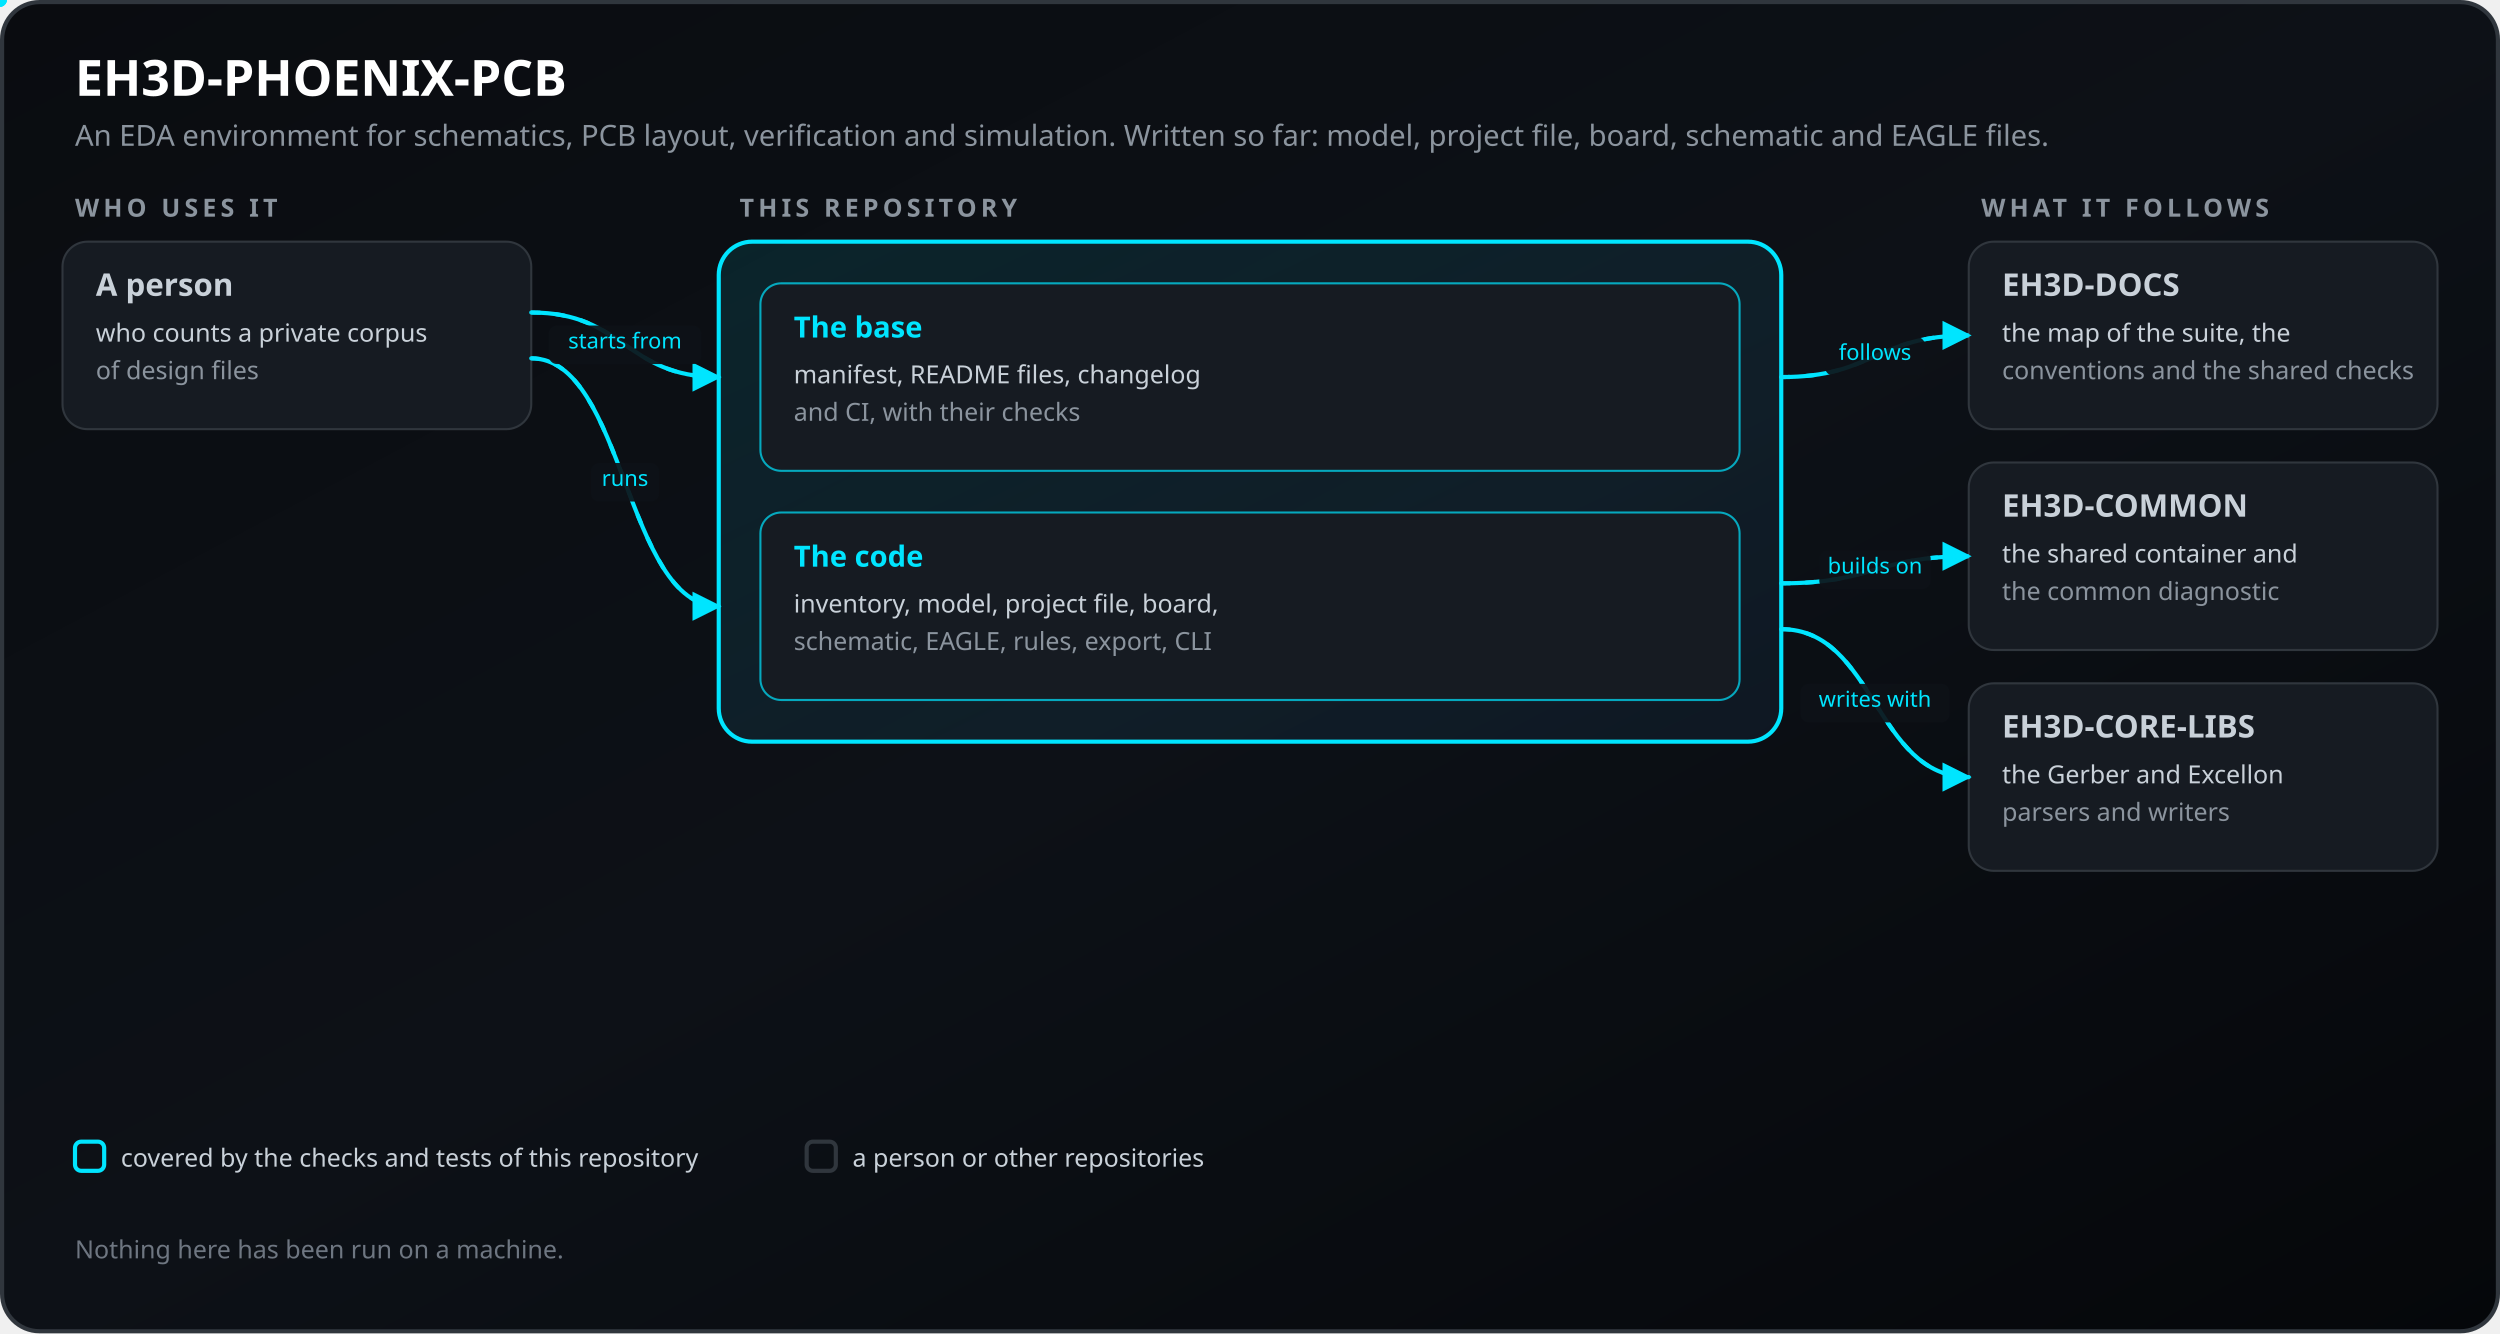
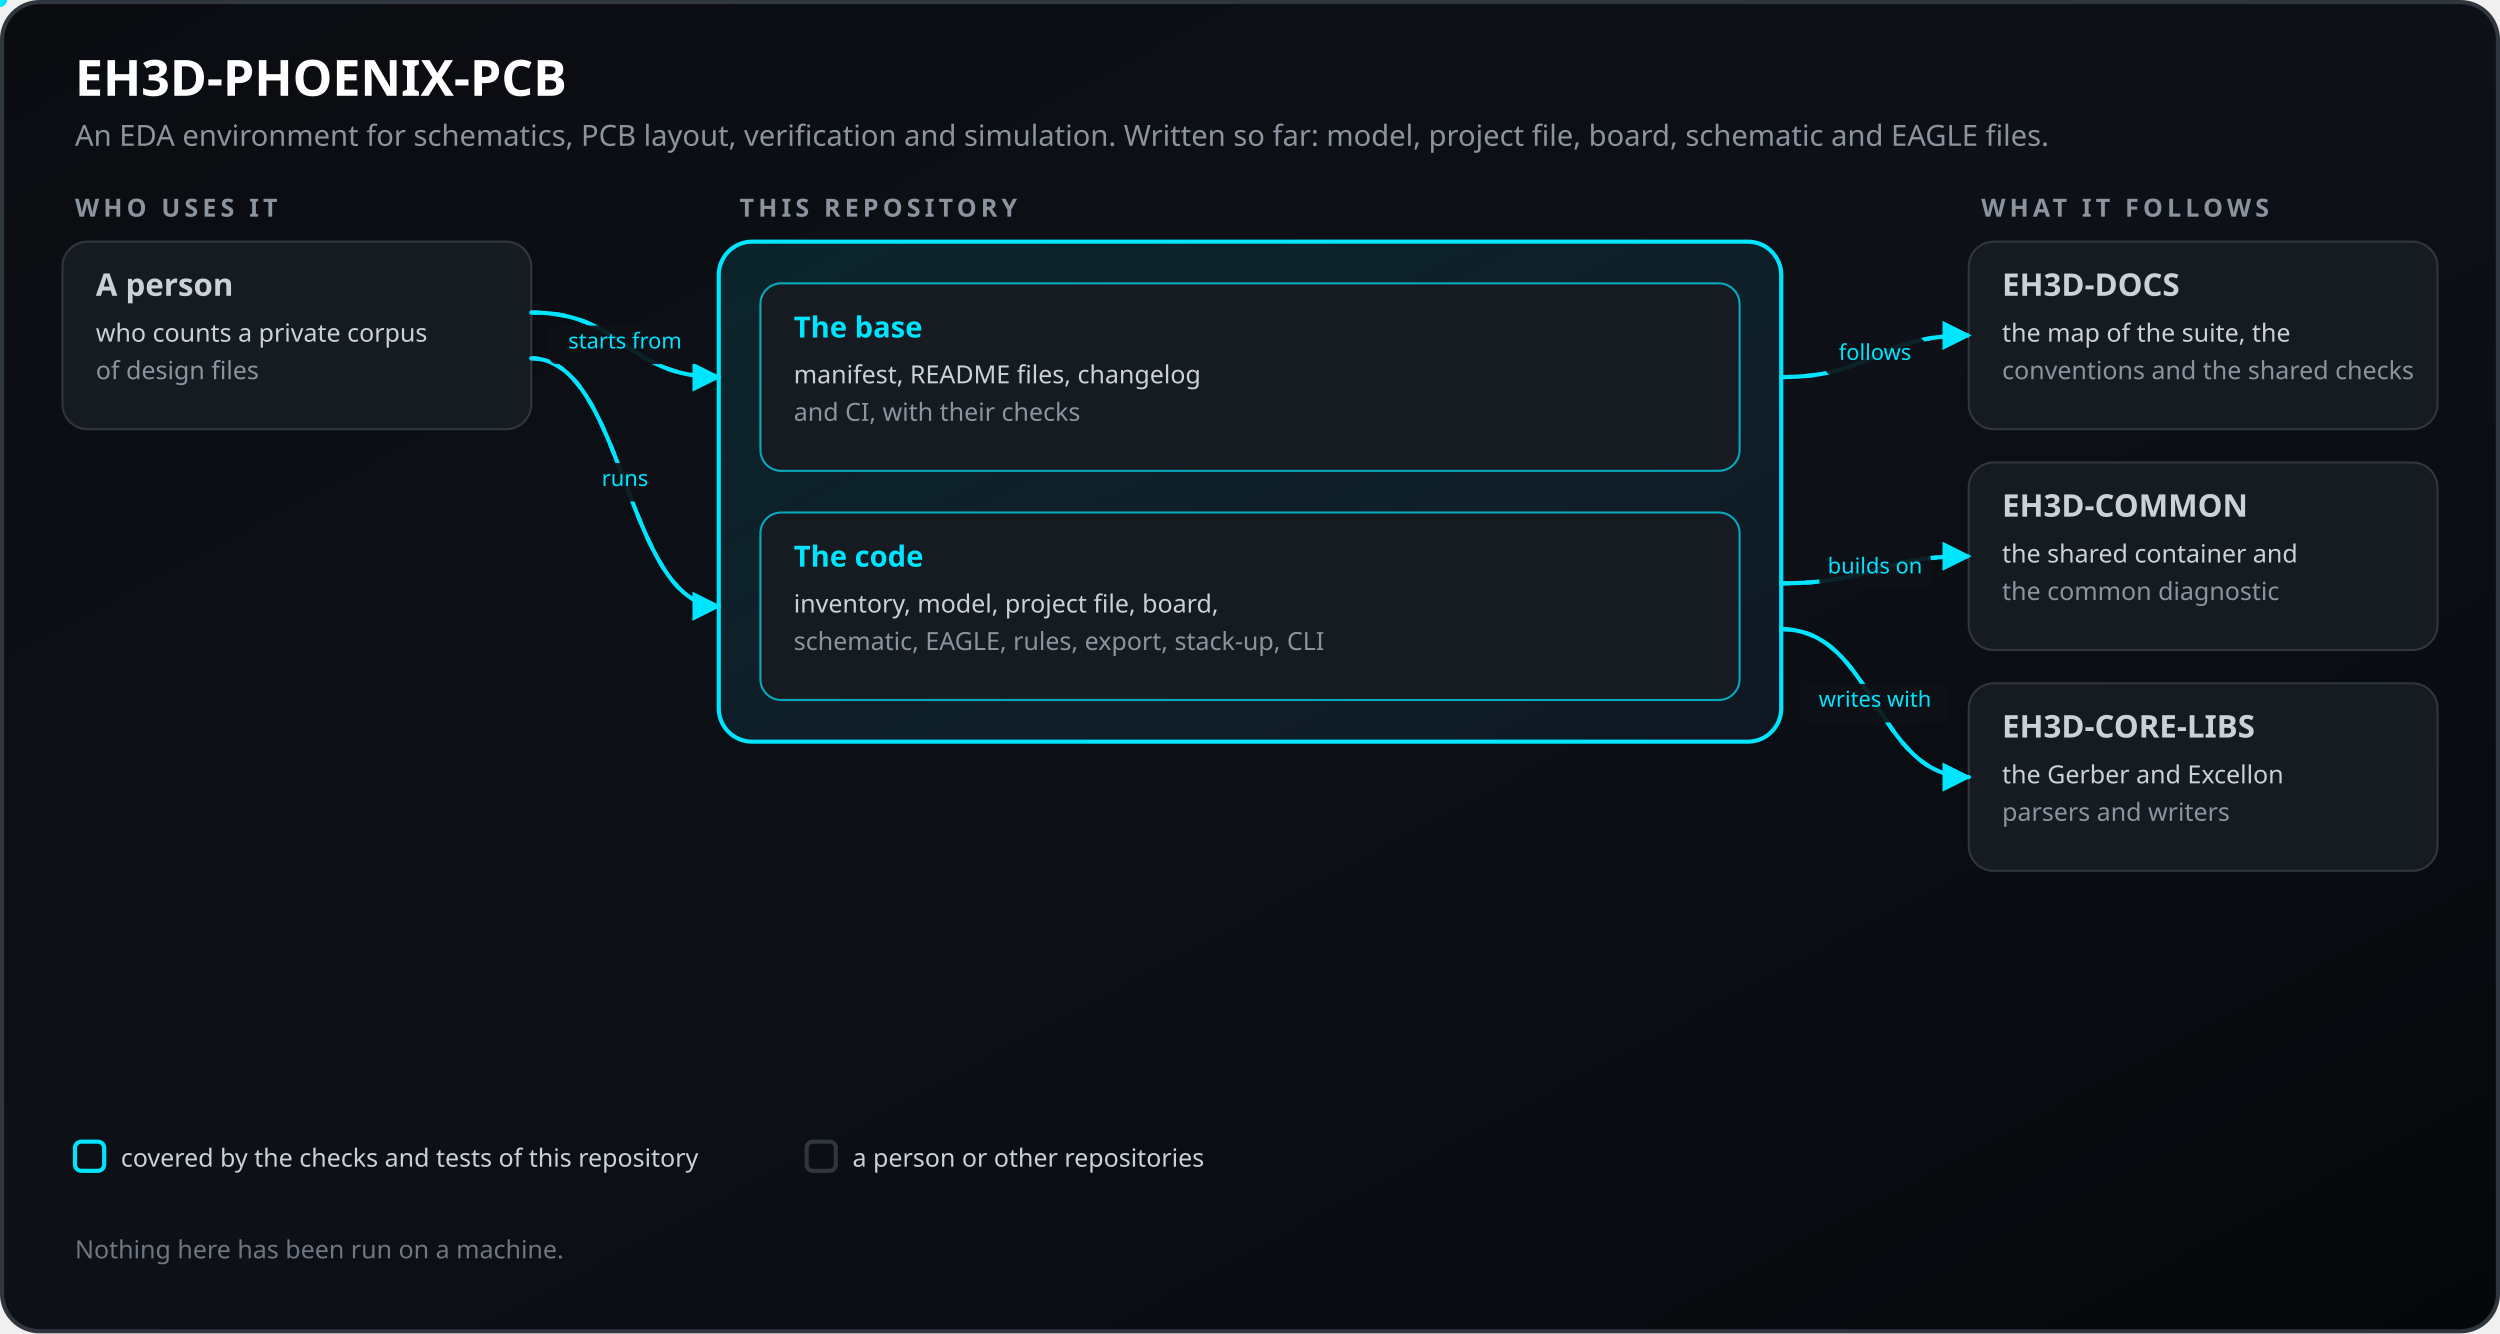
<svg xmlns="http://www.w3.org/2000/svg" viewBox="0 0 1200 640" width="1200" height="640" role="img" aria-labelledby="t d" font-family="'Segoe UI','Noto Sans','Noto Sans CJK SC','Microsoft YaHei','Yu Gothic','Helvetica Neue',Helvetica,Arial,sans-serif">
  <defs>
    <linearGradient id="bg" x1="0" y1="0" x2="1" y2="1">
      <stop offset="0" stop-color="#0A0C10" />
      <stop offset="0.5" stop-color="#0D1117" />
      <stop offset="1" stop-color="#05070A" />
    </linearGradient>
    <linearGradient id="card" x1="0" y1="0" x2="1" y2="1">
      <stop offset="0" stop-color="#121821" />
      <stop offset="1" stop-color="#0B0F15" />
    </linearGradient>
    <linearGradient id="line" x1="0" y1="0" x2="1" y2="0">
      <stop offset="0" stop-color="#00E5FF" />
      <stop offset="1" stop-color="#FF0055" />
    </linearGradient>
    <filter id="glow" x="-50%" y="-50%" width="200%" height="200%">
      <feGaussianBlur stdDeviation="3" result="b" />
      <feMerge>
        <feMergeNode in="b" />
        <feMergeNode in="SourceGraphic" />
      </feMerge>
    </filter>
    <linearGradient id="svc" x1="0" y1="0" x2="1" y2="1">
      <stop offset="0" stop-color="#00E5FF" stop-opacity="0.10" />
      <stop offset="1" stop-color="#4DA3FF" stop-opacity="0.06" />
    </linearGradient>
    <marker id="m00E5FF" viewBox="0 0 10 10" refX="9" refY="5" markerWidth="7" markerHeight="7" orient="auto-start-reverse">
      <path d="M0 0L10 5L0 10z" fill="#00E5FF" />
    </marker>
    <marker id="m30363D" viewBox="0 0 10 10" refX="9" refY="5" markerWidth="7" markerHeight="7" orient="auto-start-reverse">
      <path d="M0 0L10 5L0 10z" fill="#8B949E" />
    </marker>
  </defs>
  <rect x="1" y="1" width="1198" height="638" rx="18" fill="url(#bg)" stroke="#30363D" stroke-width="2" />
  <text x="36" y="46" font-family="'Segoe UI','Noto Sans','Noto Sans CJK SC','Microsoft YaHei','Yu Gothic','Helvetica Neue',Helvetica,Arial,sans-serif" font-size="24" font-weight="700" fill="#FFFFFF" text-anchor="start">EH3D-PHOENIX-PCB</text>
  <text x="36" y="70" font-family="'Segoe UI','Noto Sans','Noto Sans CJK SC','Microsoft YaHei','Yu Gothic','Helvetica Neue',Helvetica,Arial,sans-serif" font-size="14" font-weight="400" fill="#8B949E" text-anchor="start">An EDA environment for schematics, PCB layout, verification and simulation. Written so far: model, project file, board, schematic and EAGLE files.</text>
  <text x="36" y="104" font-family="'Segoe UI','Noto Sans','Noto Sans CJK SC','Microsoft YaHei','Yu Gothic','Helvetica Neue',Helvetica,Arial,sans-serif" font-size="12" font-weight="700" fill="#8B949E" text-anchor="start" letter-spacing="2">WHO USES IT</text>
  <text x="355" y="104" font-family="'Segoe UI','Noto Sans','Noto Sans CJK SC','Microsoft YaHei','Yu Gothic','Helvetica Neue',Helvetica,Arial,sans-serif" font-size="12" font-weight="700" fill="#8B949E" text-anchor="start" letter-spacing="2">THIS REPOSITORY</text>
  <text x="951" y="104" font-family="'Segoe UI','Noto Sans','Noto Sans CJK SC','Microsoft YaHei','Yu Gothic','Helvetica Neue',Helvetica,Arial,sans-serif" font-size="12" font-weight="700" fill="#8B949E" text-anchor="start" letter-spacing="2">WHAT IT FOLLOWS</text>
  <rect x="345" y="116" width="510" height="240" rx="16" fill="url(#svc)" stroke="#00E5FF" stroke-width="2">
    <animate attributeName="stroke-opacity" values="0.55;1;0.55" dur="4s" repeatCount="indefinite" />
  </rect>
  <rect x="30" y="116" width="225" height="90" rx="12" fill="#161B22" stroke="#30363D" stroke-width="1" />
  <text x="46" y="142" font-family="'Segoe UI','Noto Sans','Noto Sans CJK SC','Microsoft YaHei','Yu Gothic','Helvetica Neue',Helvetica,Arial,sans-serif" font-size="15" font-weight="700" fill="#C9D1D9" text-anchor="start">A person</text>
  <text x="46" y="164" font-family="'Segoe UI','Noto Sans','Noto Sans CJK SC','Microsoft YaHei','Yu Gothic','Helvetica Neue',Helvetica,Arial,sans-serif" font-size="12" font-weight="400" fill="#C9D1D9" text-anchor="start">who counts a private corpus</text>
  <text x="46" y="182" font-family="'Segoe UI','Noto Sans','Noto Sans CJK SC','Microsoft YaHei','Yu Gothic','Helvetica Neue',Helvetica,Arial,sans-serif" font-size="12" font-weight="400" fill="#8B949E" text-anchor="start">of design files</text>
  <rect x="365" y="136" width="470" height="90" rx="10" fill="#161B22" stroke="#00E5FF" stroke-width="1" stroke-opacity="0.7">
    <animate attributeName="stroke-opacity" values="0.45;1;0.45;0.45" keyTimes="0;0.08;0.2;1" dur="6s" begin="0s" repeatCount="indefinite" />
    <animate attributeName="stroke-width" values="1;2.4;1;1" keyTimes="0;0.08;0.2;1" dur="6s" begin="0s" repeatCount="indefinite" />
  </rect>
  <text x="381" y="162" font-family="'Segoe UI','Noto Sans','Noto Sans CJK SC','Microsoft YaHei','Yu Gothic','Helvetica Neue',Helvetica,Arial,sans-serif" font-size="14" font-weight="700" fill="#00E5FF" text-anchor="start">The base</text>
  <text x="381" y="184" font-family="'Segoe UI','Noto Sans','Noto Sans CJK SC','Microsoft YaHei','Yu Gothic','Helvetica Neue',Helvetica,Arial,sans-serif" font-size="12" font-weight="400" fill="#C9D1D9" text-anchor="start">manifest, README files, changelog</text>
  <text x="381" y="202" font-family="'Segoe UI','Noto Sans','Noto Sans CJK SC','Microsoft YaHei','Yu Gothic','Helvetica Neue',Helvetica,Arial,sans-serif" font-size="12" font-weight="400" fill="#8B949E" text-anchor="start">and CI, with their checks</text>
  <rect x="365" y="246" width="470" height="90" rx="10" fill="#161B22" stroke="#00E5FF" stroke-width="1" stroke-opacity="0.7">
    <animate attributeName="stroke-opacity" values="0.45;1;0.45;0.45" keyTimes="0;0.08;0.2;1" dur="6s" begin="1s" repeatCount="indefinite" />
    <animate attributeName="stroke-width" values="1;2.4;1;1" keyTimes="0;0.08;0.2;1" dur="6s" begin="1s" repeatCount="indefinite" />
  </rect>
  <text x="381" y="272" font-family="'Segoe UI','Noto Sans','Noto Sans CJK SC','Microsoft YaHei','Yu Gothic','Helvetica Neue',Helvetica,Arial,sans-serif" font-size="14" font-weight="700" fill="#00E5FF" text-anchor="start">The code</text>
  <text x="381" y="294" font-family="'Segoe UI','Noto Sans','Noto Sans CJK SC','Microsoft YaHei','Yu Gothic','Helvetica Neue',Helvetica,Arial,sans-serif" font-size="12" font-weight="400" fill="#C9D1D9" text-anchor="start">inventory, model, project file, board,</text>
-   <text x="381" y="312" font-family="'Segoe UI','Noto Sans','Noto Sans CJK SC','Microsoft YaHei','Yu Gothic','Helvetica Neue',Helvetica,Arial,sans-serif" font-size="12" font-weight="400" fill="#8B949E" text-anchor="start">schematic, EAGLE, rules, export, CLI</text>
+   <text x="381" y="312" font-family="'Segoe UI','Noto Sans','Noto Sans CJK SC','Microsoft YaHei','Yu Gothic','Helvetica Neue',Helvetica,Arial,sans-serif" font-size="12" font-weight="400" fill="#8B949E" text-anchor="start">schematic, EAGLE, rules, export, stack-up, CLI</text>
  <rect x="945" y="116" width="225" height="90" rx="12" fill="#161B22" stroke="#30363D" stroke-width="1" />
  <text x="961" y="142" font-family="'Segoe UI','Noto Sans','Noto Sans CJK SC','Microsoft YaHei','Yu Gothic','Helvetica Neue',Helvetica,Arial,sans-serif" font-size="15" font-weight="700" fill="#C9D1D9" text-anchor="start">EH3D-DOCS</text>
  <text x="961" y="164" font-family="'Segoe UI','Noto Sans','Noto Sans CJK SC','Microsoft YaHei','Yu Gothic','Helvetica Neue',Helvetica,Arial,sans-serif" font-size="12" font-weight="400" fill="#C9D1D9" text-anchor="start">the map of the suite, the</text>
  <text x="961" y="182" font-family="'Segoe UI','Noto Sans','Noto Sans CJK SC','Microsoft YaHei','Yu Gothic','Helvetica Neue',Helvetica,Arial,sans-serif" font-size="12" font-weight="400" fill="#8B949E" text-anchor="start">conventions and the shared checks</text>
  <rect x="945" y="222" width="225" height="90" rx="12" fill="#161B22" stroke="#30363D" stroke-width="1" />
  <text x="961" y="248" font-family="'Segoe UI','Noto Sans','Noto Sans CJK SC','Microsoft YaHei','Yu Gothic','Helvetica Neue',Helvetica,Arial,sans-serif" font-size="15" font-weight="700" fill="#C9D1D9" text-anchor="start">EH3D-COMMON</text>
  <text x="961" y="270" font-family="'Segoe UI','Noto Sans','Noto Sans CJK SC','Microsoft YaHei','Yu Gothic','Helvetica Neue',Helvetica,Arial,sans-serif" font-size="12" font-weight="400" fill="#C9D1D9" text-anchor="start">the shared container and</text>
  <text x="961" y="288" font-family="'Segoe UI','Noto Sans','Noto Sans CJK SC','Microsoft YaHei','Yu Gothic','Helvetica Neue',Helvetica,Arial,sans-serif" font-size="12" font-weight="400" fill="#8B949E" text-anchor="start">the common diagnostic</text>
  <rect x="945" y="328" width="225" height="90" rx="12" fill="#161B22" stroke="#30363D" stroke-width="1" />
  <text x="961" y="354" font-family="'Segoe UI','Noto Sans','Noto Sans CJK SC','Microsoft YaHei','Yu Gothic','Helvetica Neue',Helvetica,Arial,sans-serif" font-size="15" font-weight="700" fill="#C9D1D9" text-anchor="start">EH3D-CORE-LIBS</text>
  <text x="961" y="376" font-family="'Segoe UI','Noto Sans','Noto Sans CJK SC','Microsoft YaHei','Yu Gothic','Helvetica Neue',Helvetica,Arial,sans-serif" font-size="12" font-weight="400" fill="#C9D1D9" text-anchor="start">the Gerber and Excellon</text>
  <text x="961" y="394" font-family="'Segoe UI','Noto Sans','Noto Sans CJK SC','Microsoft YaHei','Yu Gothic','Helvetica Neue',Helvetica,Arial,sans-serif" font-size="12" font-weight="400" fill="#8B949E" text-anchor="start">parsers and writers</text>
  <path id="p0" d="M255 150 C300 150 300 181 345 181" stroke="#00E5FF" stroke-width="2" fill="none" marker-end="url(#m00E5FF)" />
  <path d="M255 150 C300 150 300 181 345 181" stroke="#00E5FF" stroke-width="2" fill="none" stroke-linecap="round" stroke-dasharray="4 8" opacity="0.95">
    <animate attributeName="stroke-dashoffset" from="0" to="-24" dur="1.2s" repeatCount="indefinite" />
  </path>
  <circle r="3.2" fill="#00E5FF">
    <animateMotion dur="1.8s" begin="0.00s" repeatCount="indefinite">
      <mpath href="#p0" />
    </animateMotion>
    <animate attributeName="opacity" values="0;1;1;0" keyTimes="0;0.15;0.85;1" dur="1.8s" begin="0.00s" repeatCount="indefinite" />
  </circle>
  <path id="p1" d="M855 181 C900 181 900 161 945 161" stroke="#00E5FF" stroke-width="2" fill="none" marker-end="url(#m00E5FF)" />
  <path d="M855 181 C900 181 900 161 945 161" stroke="#00E5FF" stroke-width="2" fill="none" stroke-linecap="round" stroke-dasharray="4 8" opacity="0.95">
    <animate attributeName="stroke-dashoffset" from="0" to="-24" dur="1.2s" repeatCount="indefinite" />
  </path>
  <circle r="3.2" fill="#00E5FF">
    <animateMotion dur="1.8s" begin="0.35s" repeatCount="indefinite">
      <mpath href="#p1" />
    </animateMotion>
    <animate attributeName="opacity" values="0;1;1;0" keyTimes="0;0.15;0.85;1" dur="1.8s" begin="0.35s" repeatCount="indefinite" />
  </circle>
  <path id="p2" d="M255 172 C300 172 300 291 345 291" stroke="#00E5FF" stroke-width="2" fill="none" marker-end="url(#m00E5FF)" />
  <path d="M255 172 C300 172 300 291 345 291" stroke="#00E5FF" stroke-width="2" fill="none" stroke-linecap="round" stroke-dasharray="4 8" opacity="0.95">
    <animate attributeName="stroke-dashoffset" from="0" to="-24" dur="1.2s" repeatCount="indefinite" />
  </path>
  <circle r="3.2" fill="#00E5FF">
    <animateMotion dur="1.8s" begin="0.70s" repeatCount="indefinite">
      <mpath href="#p2" />
    </animateMotion>
    <animate attributeName="opacity" values="0;1;1;0" keyTimes="0;0.15;0.85;1" dur="1.8s" begin="0.70s" repeatCount="indefinite" />
  </circle>
  <path id="p3" d="M855 280 C900 280 900 267 945 267" stroke="#00E5FF" stroke-width="2" fill="none" marker-end="url(#m00E5FF)" />
  <path d="M855 280 C900 280 900 267 945 267" stroke="#00E5FF" stroke-width="2" fill="none" stroke-linecap="round" stroke-dasharray="4 8" opacity="0.95">
    <animate attributeName="stroke-dashoffset" from="0" to="-24" dur="1.2s" repeatCount="indefinite" />
  </path>
  <circle r="3.2" fill="#00E5FF">
    <animateMotion dur="1.8s" begin="1.05s" repeatCount="indefinite">
      <mpath href="#p3" />
    </animateMotion>
    <animate attributeName="opacity" values="0;1;1;0" keyTimes="0;0.15;0.85;1" dur="1.8s" begin="1.05s" repeatCount="indefinite" />
  </circle>
  <path id="p4" d="M855 302 C900 302 900 373 945 373" stroke="#00E5FF" stroke-width="2" fill="none" marker-end="url(#m00E5FF)" />
  <path d="M855 302 C900 302 900 373 945 373" stroke="#00E5FF" stroke-width="2" fill="none" stroke-linecap="round" stroke-dasharray="4 8" opacity="0.95">
    <animate attributeName="stroke-dashoffset" from="0" to="-24" dur="1.2s" repeatCount="indefinite" />
  </path>
  <circle r="3.2" fill="#00E5FF">
    <animateMotion dur="1.8s" begin="1.40s" repeatCount="indefinite">
      <mpath href="#p4" />
    </animateMotion>
    <animate attributeName="opacity" values="0;1;1;0" keyTimes="0;0.15;0.85;1" dur="1.8s" begin="1.40s" repeatCount="indefinite" />
  </circle>
  <rect x="263.395" y="156.25" width="73.21" height="18.5" rx="4" fill="#0D1117" opacity="0.92" />
  <text x="300" y="167.25" font-family="'Segoe UI','Noto Sans','Noto Sans CJK SC','Microsoft YaHei','Yu Gothic','Helvetica Neue',Helvetica,Arial,sans-serif" font-size="10.5" font-weight="400" fill="#00E5FF" text-anchor="middle">starts from</text>
  <rect x="875.995" y="161.75" width="48.01" height="18.5" rx="4" fill="#0D1117" opacity="0.92" />
  <text x="900" y="172.75" font-family="'Segoe UI','Noto Sans','Noto Sans CJK SC','Microsoft YaHei','Yu Gothic','Helvetica Neue',Helvetica,Arial,sans-serif" font-size="10.5" font-weight="400" fill="#00E5FF" text-anchor="middle">follows</text>
  <rect x="283.66" y="222.25" width="32.68" height="18.5" rx="4" fill="#0D1117" opacity="0.92" />
  <text x="300" y="233.25" font-family="'Segoe UI','Noto Sans','Noto Sans CJK SC','Microsoft YaHei','Yu Gothic','Helvetica Neue',Helvetica,Arial,sans-serif" font-size="10.5" font-weight="400" fill="#00E5FF" text-anchor="middle">runs</text>
  <rect x="873.265" y="264.25" width="53.47" height="18.5" rx="4" fill="#0D1117" opacity="0.92" />
  <text x="900" y="275.25" font-family="'Segoe UI','Noto Sans','Noto Sans CJK SC','Microsoft YaHei','Yu Gothic','Helvetica Neue',Helvetica,Arial,sans-serif" font-size="10.5" font-weight="400" fill="#00E5FF" text-anchor="middle">builds on</text>
  <rect x="864.235" y="328.25" width="71.53" height="18.5" rx="4" fill="#0D1117" opacity="0.92" />
  <text x="900" y="339.25" font-family="'Segoe UI','Noto Sans','Noto Sans CJK SC','Microsoft YaHei','Yu Gothic','Helvetica Neue',Helvetica,Arial,sans-serif" font-size="10.5" font-weight="400" fill="#00E5FF" text-anchor="middle">writes with</text>
  <rect x="36" y="548" width="14" height="14" rx="3" fill="none" stroke="#00E5FF" stroke-width="2" />
  <text x="58" y="560" font-family="'Segoe UI','Noto Sans','Noto Sans CJK SC','Microsoft YaHei','Yu Gothic','Helvetica Neue',Helvetica,Arial,sans-serif" font-size="12" font-weight="400" fill="#C9D1D9" text-anchor="start">covered by the checks and tests of this repository</text>
  <rect x="387.2" y="548" width="14" height="14" rx="3" fill="none" stroke="#30363D" stroke-width="2" />
  <text x="409.2" y="560" font-family="'Segoe UI','Noto Sans','Noto Sans CJK SC','Microsoft YaHei','Yu Gothic','Helvetica Neue',Helvetica,Arial,sans-serif" font-size="12" font-weight="400" fill="#C9D1D9" text-anchor="start">a person or other repositories</text>
  <text x="36" y="604" font-family="'Segoe UI','Noto Sans','Noto Sans CJK SC','Microsoft YaHei','Yu Gothic','Helvetica Neue',Helvetica,Arial,sans-serif" font-size="12" font-weight="400" fill="#6E7681" text-anchor="start">Nothing here has been run on a machine.</text>
</svg>
